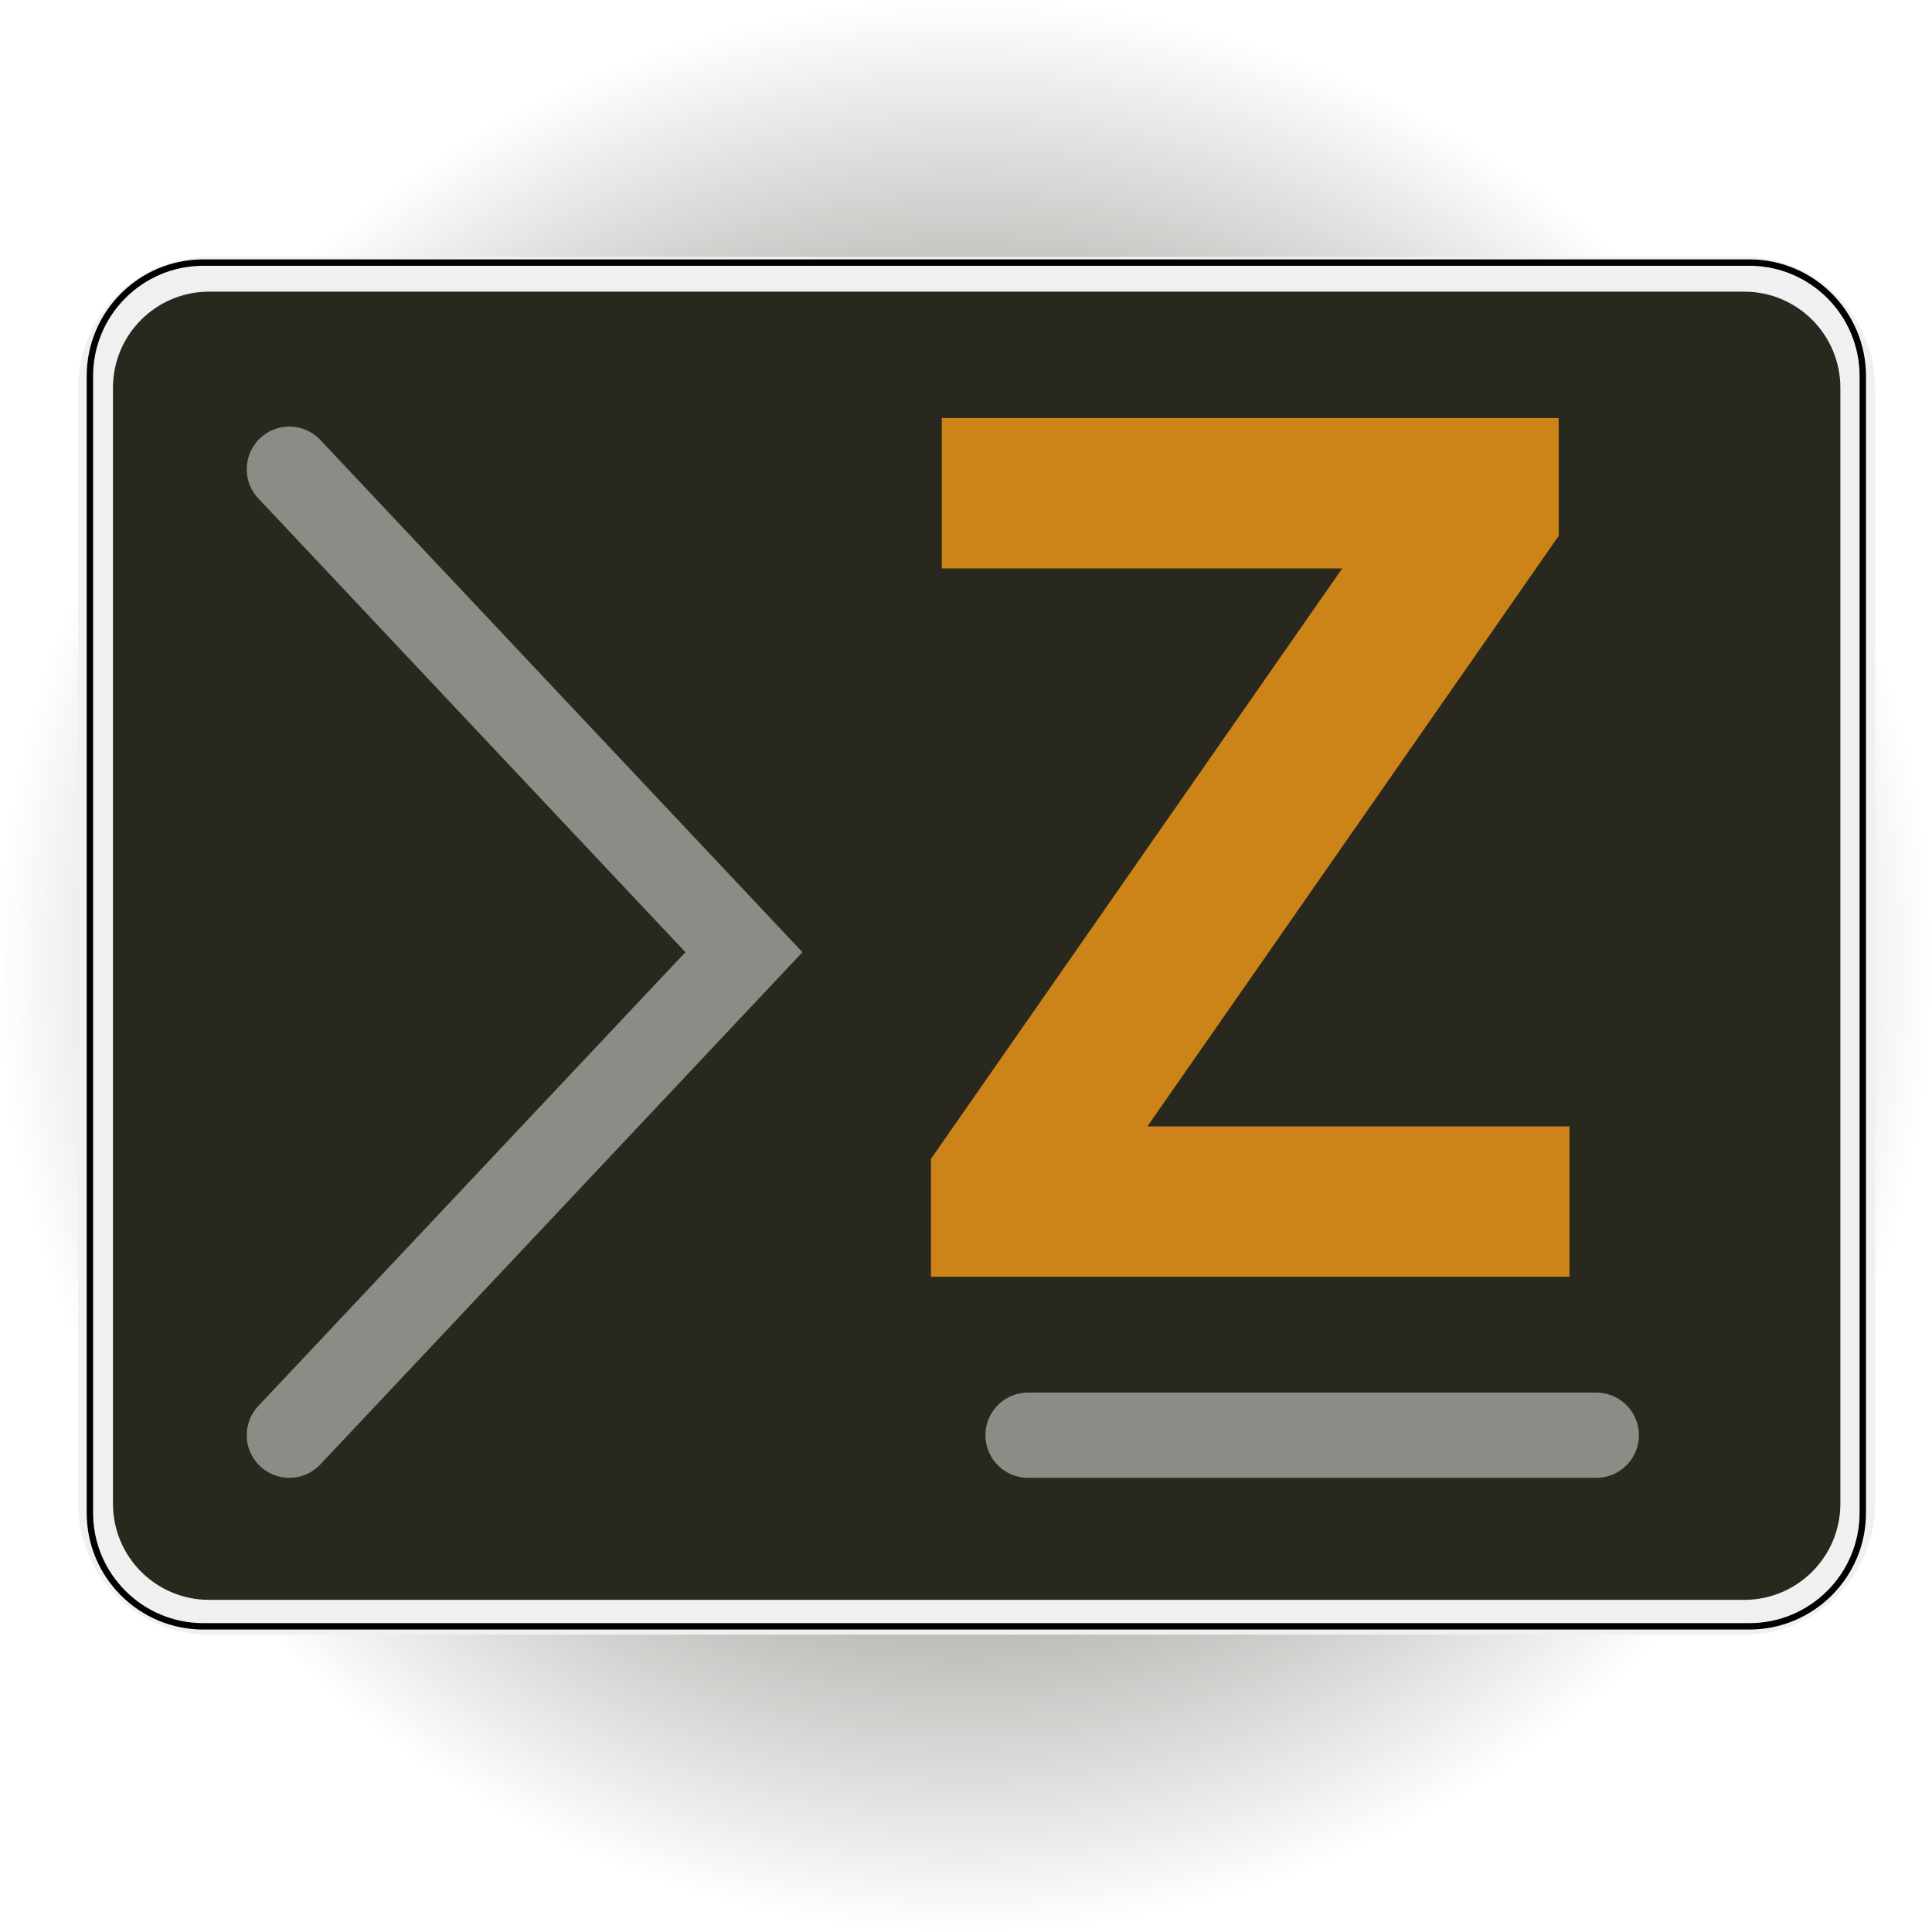
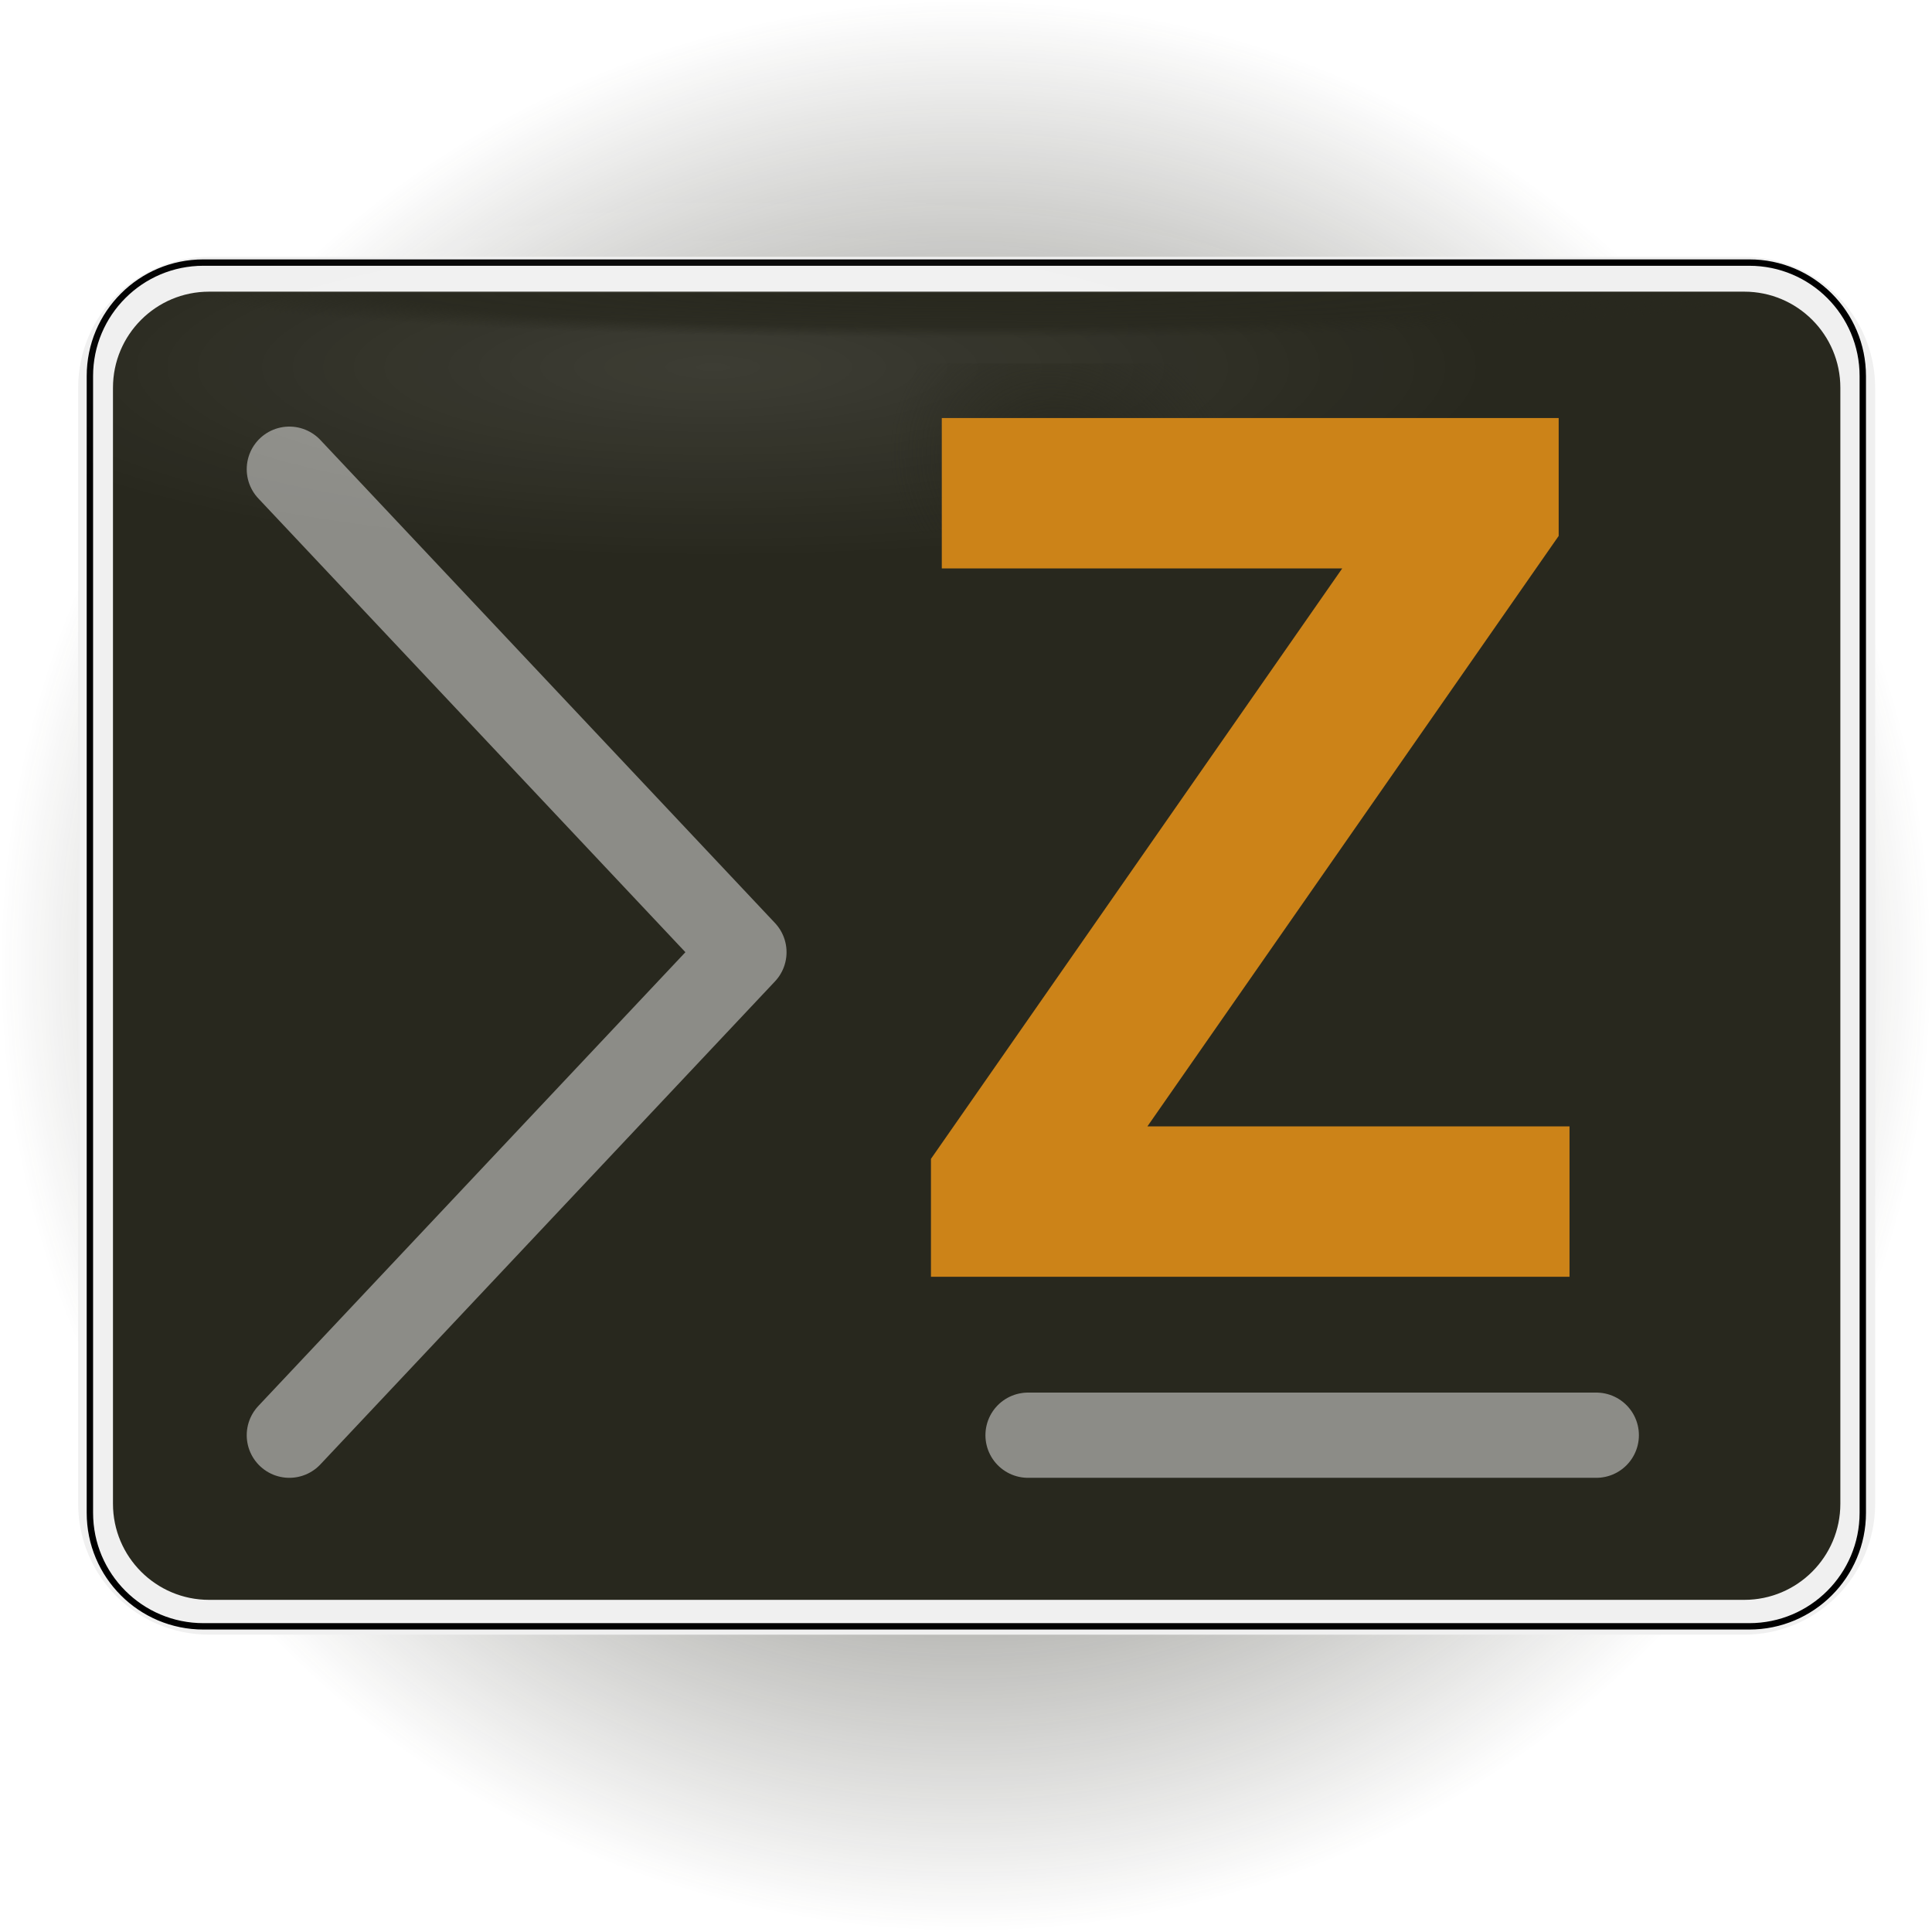
<svg xmlns="http://www.w3.org/2000/svg" xmlns:xlink="http://www.w3.org/1999/xlink" width="170mm" height="170mm" viewBox="0 0 170 170" version="1.1" id="svg5">
  <defs id="defs2">
+     <linearGradient id="linearGradient6444-2">
+       <stop style="stop-color:#28281e;stop-opacity:1;" offset="0" id="stop6440" />
+       <stop style="stop-color:#28281e;stop-opacity:0.75" offset="0.751" id="stop7061" />
+       <stop style="stop-color:#28281e;stop-opacity:0;" offset="1" id="stop6442" />
+     </linearGradient>
+     <linearGradient id="linearGradient4491-6">
+       <stop style="stop-color:#28281e;stop-opacity:1;" offset="0" id="stop4487" />
+       <stop style="stop-color:#28281e;stop-opacity:0;" offset="1" id="stop4489" />
+     </linearGradient>
+     <linearGradient id="linearGradient1035-3">
+       <stop style="stop-color:#ffffff;stop-opacity:1;" offset="0" id="stop1031" />
+       <stop style="stop-color:#ffffff;stop-opacity:0;" offset="1" id="stop1033" />
+     </linearGradient>
    <linearGradient id="linearGradient1896">
      <stop style="stop-color:#28281e;stop-opacity:1;" offset="0" id="stop1892" />
      <stop style="stop-color:#28281e;stop-opacity:0;" offset="1" id="stop1894" />
    </linearGradient>
    <radialGradient xlink:href="#linearGradient1896" id="radialGradient1900" cx="109.54" cy="118.714" fx="109.54" fy="118.714" r="85" gradientUnits="userSpaceOnUse" />
+     <radialGradient xlink:href="#linearGradient1035-3" id="radialGradient1037" cx="112.156" cy="150.968" fx="112.156" fy="150.968" r="68.586" gradientTransform="matrix(1,0,0,0.2446882,-24.87744,29.08529)" gradientUnits="userSpaceOnUse" />
+     <radialGradient xlink:href="#linearGradient4491-6" id="radialGradient4493" cx="126.94" cy="78.908" fx="126.94" fy="78.908" r="33.615" gradientTransform="matrix(0.1834945,-0.3052638,0.3584098,0.2200527,69.83704,100.6053)" gradientUnits="userSpaceOnUse" />
+     <radialGradient xlink:href="#linearGradient6444-2" id="radialGradient6446" cx="110.281" cy="-6.998" fx="110.281" fy="-6.998" r="68.083" gradientTransform="matrix(-1.4347296e-5,0.05843934,-1.005755,-2.4691101e-4,103.2447,53.02554)" gradientUnits="userSpaceOnUse" />
  </defs>
  <g id="layer1" transform="translate(-24.54035,-33.7141)">
    <circle style="fill:url(#radialGradient1900);fill-opacity:1;stroke:none;stroke-width:2.262;stroke-linecap:round;stroke-linejoin:round;stroke-miterlimit:4;stroke-dasharray:none;stroke-opacity:1" id="path1646" cx="109.54" cy="118.714" r="85" />
    <rect style="fill:#28281e;fill-opacity:1;stroke:#f0f0f0;stroke-width:3.062;stroke-linecap:round;stroke-linejoin:round;stroke-miterlimit:4;stroke-dasharray:none;stroke-opacity:1" id="rect47" width="155.057" height="118.172" x="32.95" y="57.847" ry="9.988" />
    <rect style="fill:none;fill-opacity:1;stroke:#000000;stroke-width:0.562;stroke-linecap:round;stroke-linejoin:round;stroke-miterlimit:4;stroke-dasharray:none;stroke-opacity:1" id="rect47-3" width="156" height="120" x="32.45" y="56.819" ry="9.988" />
-     <path style="fill:none;stroke:#f0f0f0;stroke-width:7.5;stroke-linecap:round;stroke-linejoin:miter;stroke-miterlimit:4;stroke-dasharray:none;stroke-opacity:0.5" d="M 50,75 90,117.5 50,160" id="path1494" />
+     <ellipse style="display:inline;opacity:0.101;fill:url(#radialGradient1037);fill-opacity:1;stroke:none;stroke-width:0.6;stroke-linecap:round;stroke-linejoin:round" id="path214" cx="87.279" cy="66.025" rx="68.286" ry="16.482" />
+     <path style="fill:none;stroke:#f0f0f0;stroke-width:7.5;stroke-linecap:round;stroke-linejoin:round;stroke-miterlimit:4;stroke-dasharray:none;stroke-opacity:0.5;fill-opacity:0.75" d="M 50,75 90,117.5 50,160" id="path1494" />
    <path style="fill:none;stroke:#f0f0f0;stroke-width:7.5;stroke-linecap:round;stroke-linejoin:miter;stroke-miterlimit:4;stroke-dasharray:none;stroke-opacity:0.5" d="m 115,160 h 50" id="path2504" />
-     <text xml:space="preserve" style="font-style:normal;font-variant:normal;font-weight:bold;font-stretch:normal;font-size:105.833px;line-height:1.25;font-family:sans-serif;-inkscape-font-specification:'sans-serif, Bold';font-variant-ligatures:normal;font-variant-caps:normal;font-variant-numeric:normal;font-variant-east-asian:normal;letter-spacing:0px;word-spacing:0px;fill:#cc8318;fill-opacity:1;stroke:none;stroke-width:0.265;stroke-opacity:1" x="103.91" y="146.056" id="text6680">
-       <tspan id="tspan6678" style="font-style:normal;font-variant:normal;font-weight:bold;font-stretch:normal;font-size:105.833px;font-family:sans-serif;-inkscape-font-specification:'sans-serif, Bold';font-variant-ligatures:normal;font-variant-caps:normal;font-variant-numeric:normal;font-variant-east-asian:normal;fill:#cc8318;fill-opacity:1;stroke:none;stroke-width:0.265;stroke-opacity:1" x="103.91" y="146.056">Z</tspan>
+     <text xml:space="preserve" style="font-style:normal;font-variant:normal;font-weight:bold;font-stretch:normal;font-size:105.833px;line-height:1.25;font-family:sans-serif;-inkscape-font-specification:'sans-serif, Bold';font-variant-ligatures:normal;font-variant-position:normal;font-variant-caps:normal;font-variant-numeric:normal;font-variant-alternates:normal;font-variant-east-asian:normal;font-feature-settings:normal;font-variation-settings:normal;text-indent:0;text-align:start;text-decoration-line:none;text-decoration-style:solid;text-decoration-color:#000000;letter-spacing:0px;word-spacing:0px;text-transform:none;writing-mode:lr-tb;direction:ltr;text-orientation:mixed;dominant-baseline:auto;baseline-shift:baseline;text-anchor:start;white-space:normal;shape-padding:0;shape-margin:0;inline-size:0;display:inline;opacity:1;vector-effect:none;fill:url(#radialGradient4493);fill-opacity:1;stroke:none;stroke-width:0.265;stroke-linecap:butt;stroke-linejoin:miter;stroke-miterlimit:4;stroke-dasharray:none;stroke-dashoffset:0;stroke-opacity:1;-inkscape-stroke:none;stop-color:#000000;stop-opacity:1" x="103.91" y="146.056" id="text6680" transform="matrix(1.148744,0,0,1.129617,-21.16355,-13.93136)">
+       <tspan id="tspan6678" style="font-style:normal;font-variant:normal;font-weight:bold;font-stretch:normal;font-size:105.833px;line-height:1.25;font-family:sans-serif;-inkscape-font-specification:'sans-serif, Bold';font-variant-ligatures:normal;font-variant-position:normal;font-variant-caps:normal;font-variant-numeric:normal;font-variant-alternates:normal;font-variant-east-asian:normal;font-feature-settings:normal;font-variation-settings:normal;text-indent:0;text-align:start;text-decoration-line:none;text-decoration-style:solid;text-decoration-color:#000000;letter-spacing:0px;word-spacing:0px;text-transform:none;writing-mode:lr-tb;direction:ltr;text-orientation:mixed;dominant-baseline:auto;baseline-shift:baseline;text-anchor:start;white-space:normal;shape-padding:0;shape-margin:0;inline-size:0;vector-effect:none;fill:url(#radialGradient4493);fill-opacity:1;stroke:none;stroke-width:0.265;stroke-linecap:butt;stroke-linejoin:miter;stroke-miterlimit:4;stroke-dasharray:none;stroke-dashoffset:0;stroke-opacity:1;-inkscape-stroke:none;stop-color:#000000;stop-opacity:1" x="103.91" y="146.056">Z</tspan>
    </text>
+     <text xml:space="preserve" style="font-style:normal;font-variant:normal;font-weight:bold;font-stretch:normal;font-size:105.833px;line-height:1.25;font-family:sans-serif;-inkscape-font-specification:'sans-serif, Bold';font-variant-ligatures:normal;font-variant-position:normal;font-variant-caps:normal;font-variant-numeric:normal;font-variant-alternates:normal;font-variant-east-asian:normal;font-feature-settings:normal;font-variation-settings:normal;text-indent:0;text-align:start;text-decoration-line:none;text-decoration-style:solid;text-decoration-color:#000000;letter-spacing:0px;word-spacing:0px;text-transform:none;writing-mode:lr-tb;direction:ltr;text-orientation:mixed;dominant-baseline:auto;baseline-shift:baseline;text-anchor:start;white-space:normal;shape-padding:0;shape-margin:0;inline-size:0;vector-effect:none;fill:#cc8318;fill-opacity:1;stroke:none;stroke-width:0.265;stroke-linecap:butt;stroke-linejoin:miter;stroke-miterlimit:4;stroke-dasharray:none;stroke-dashoffset:0;stroke-opacity:1;-inkscape-stroke:none;stop-color:#000000" x="103.91" y="146.056" id="text6680-6">
+       <tspan id="tspan6678-0" style="font-style:normal;font-variant:normal;font-weight:bold;font-stretch:normal;font-size:105.833px;line-height:1.25;font-family:sans-serif;-inkscape-font-specification:'sans-serif, Bold';font-variant-ligatures:normal;font-variant-position:normal;font-variant-caps:normal;font-variant-numeric:normal;font-variant-alternates:normal;font-variant-east-asian:normal;font-feature-settings:normal;font-variation-settings:normal;text-indent:0;text-align:start;text-decoration-line:none;text-decoration-style:solid;text-decoration-color:#000000;letter-spacing:0px;word-spacing:0px;text-transform:none;writing-mode:lr-tb;direction:ltr;text-orientation:mixed;dominant-baseline:auto;baseline-shift:baseline;text-anchor:start;white-space:normal;shape-padding:0;shape-margin:0;inline-size:0;vector-effect:none;fill:#cc8318;fill-opacity:1;stroke:none;stroke-width:0.265;stroke-linecap:butt;stroke-linejoin:miter;stroke-miterlimit:4;stroke-dasharray:none;stroke-dashoffset:0;stroke-opacity:1;-inkscape-stroke:none;stop-color:#000000;stop-opacity:1" x="103.91" y="146.056">Z</tspan>
+     </text>
+     <rect style="font-variation-settings:normal;opacity:1;vector-effect:none;fill:url(#radialGradient6446);fill-opacity:1;stroke:none;stroke-width:0.265;stroke-linecap:butt;stroke-linejoin:miter;stroke-miterlimit:4;stroke-dasharray:none;stroke-dashoffset:0;stroke-opacity:1;-inkscape-stroke:none;stop-color:#000000;stop-opacity:1" id="rect6250" width="136.165" height="4.265" x="42.591" y="59.489" ry="1.844" />
  </g>
</svg>
